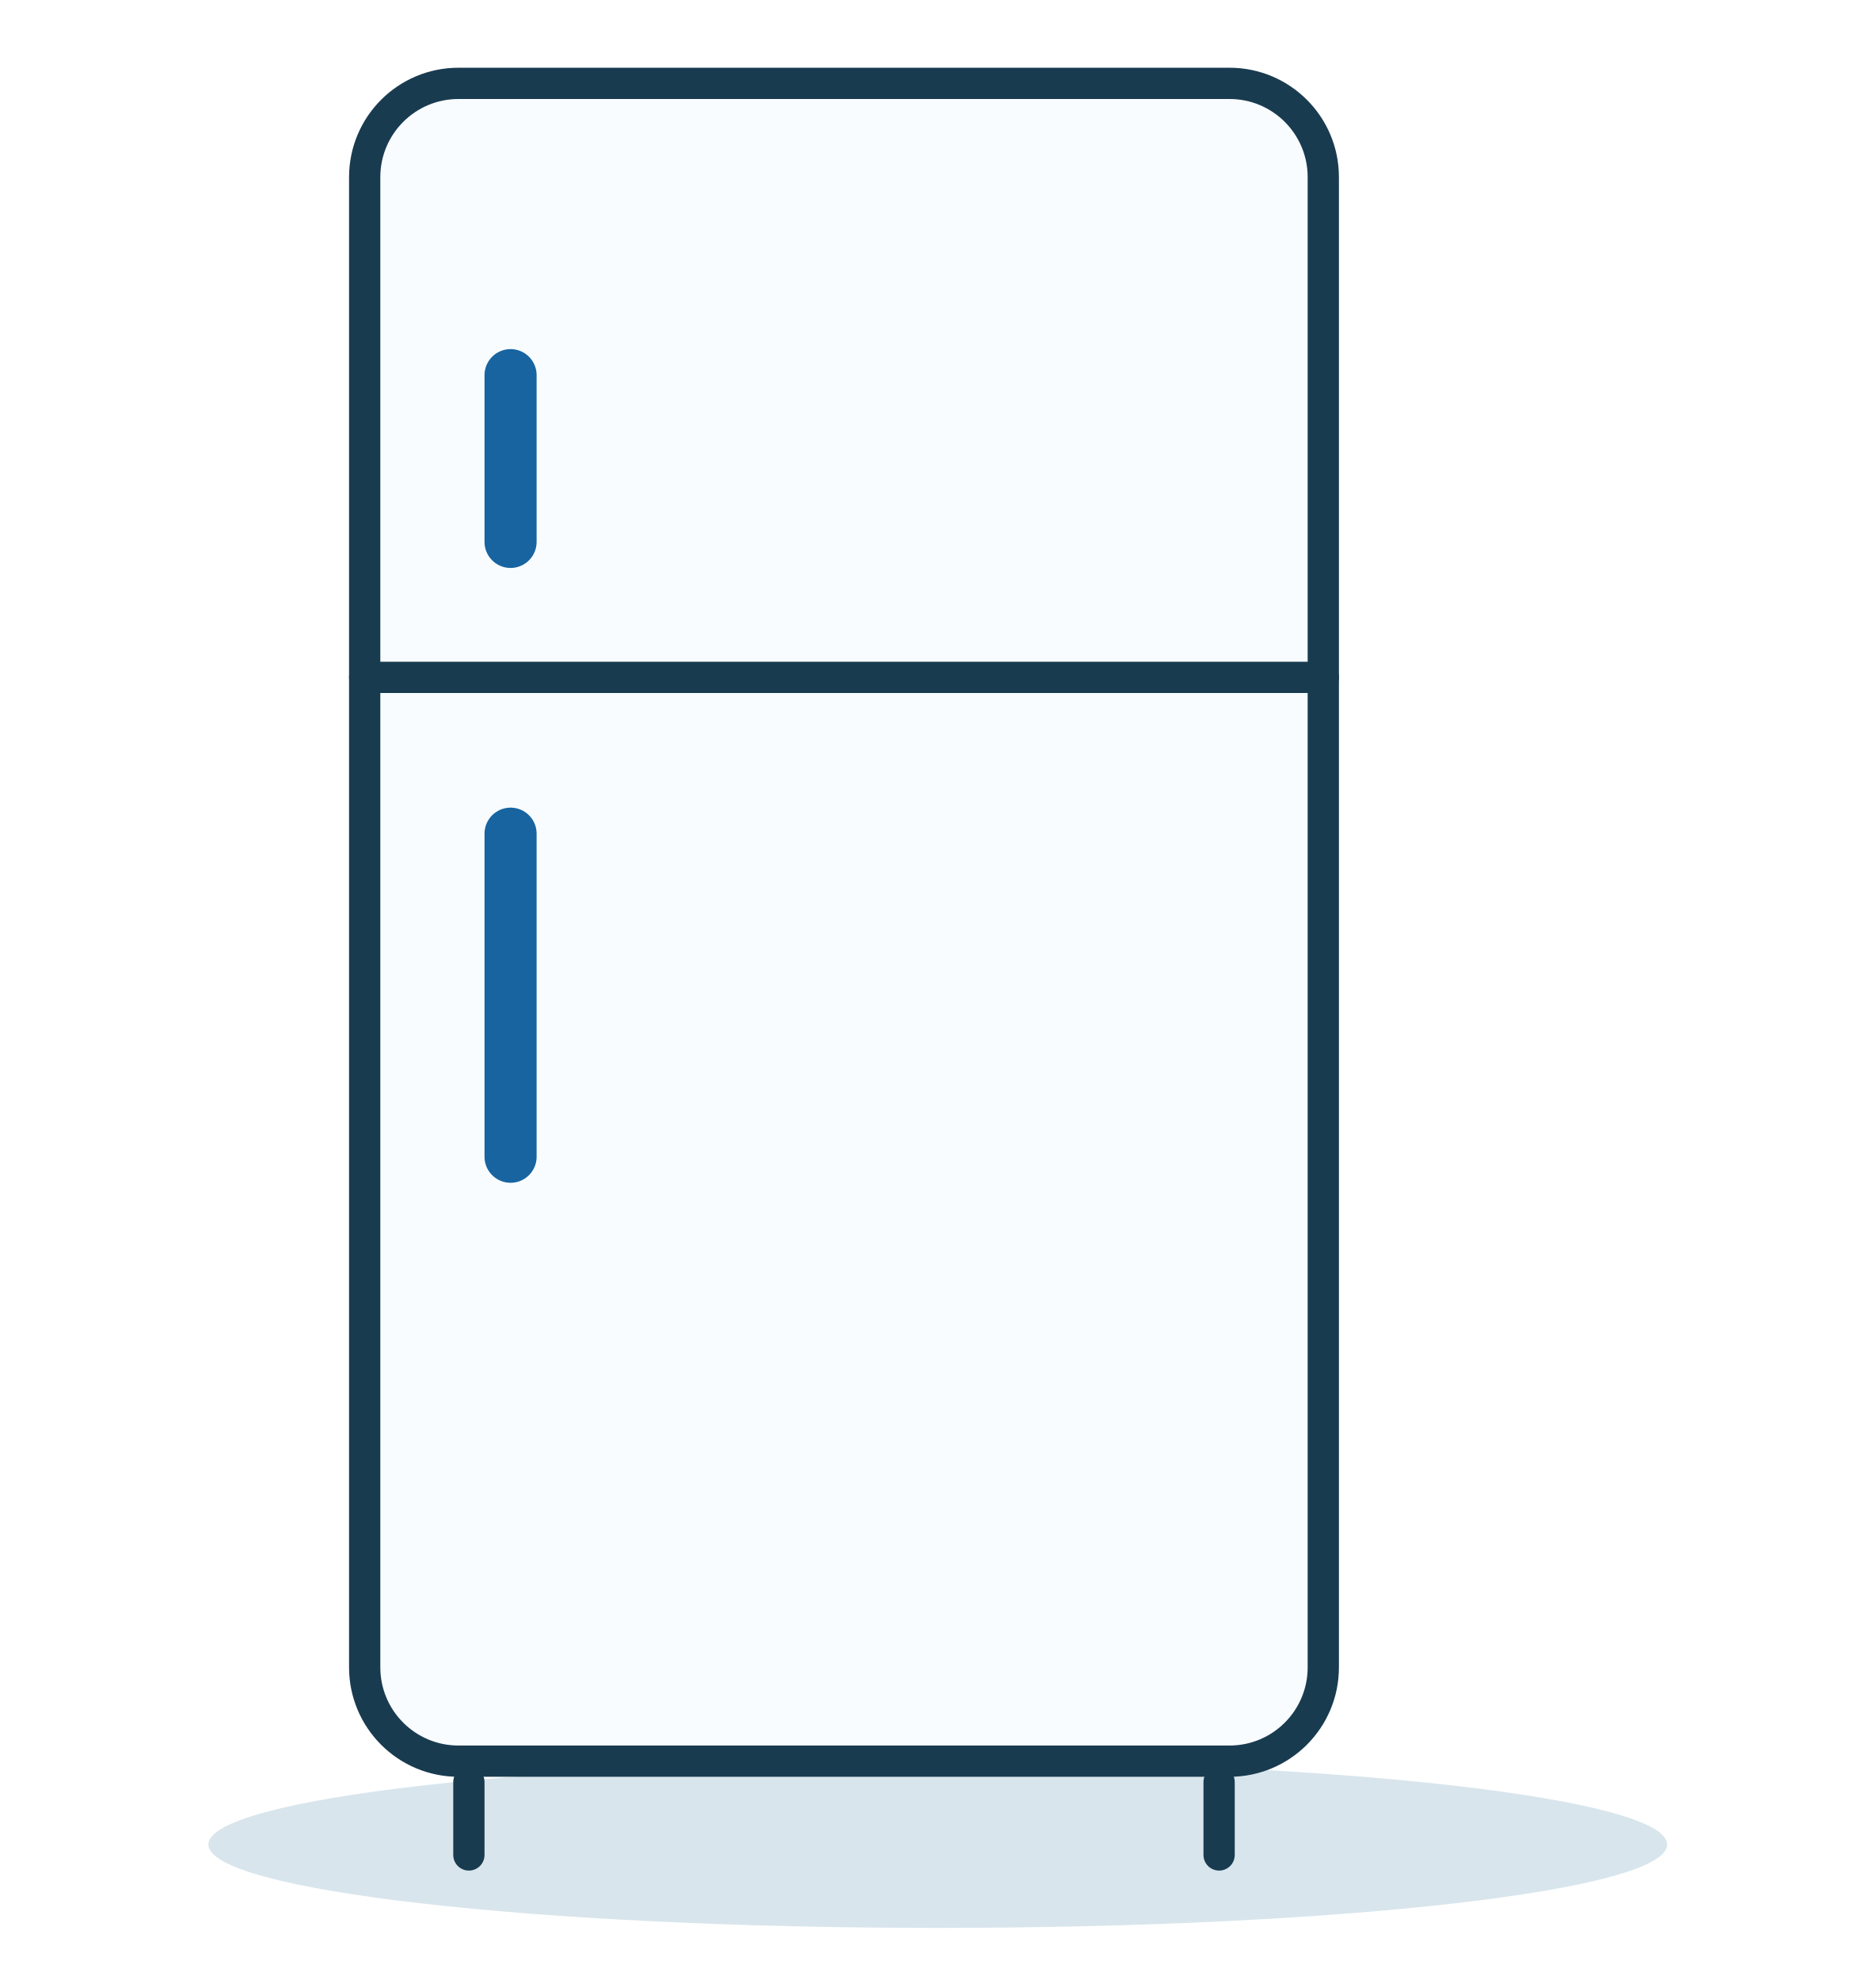
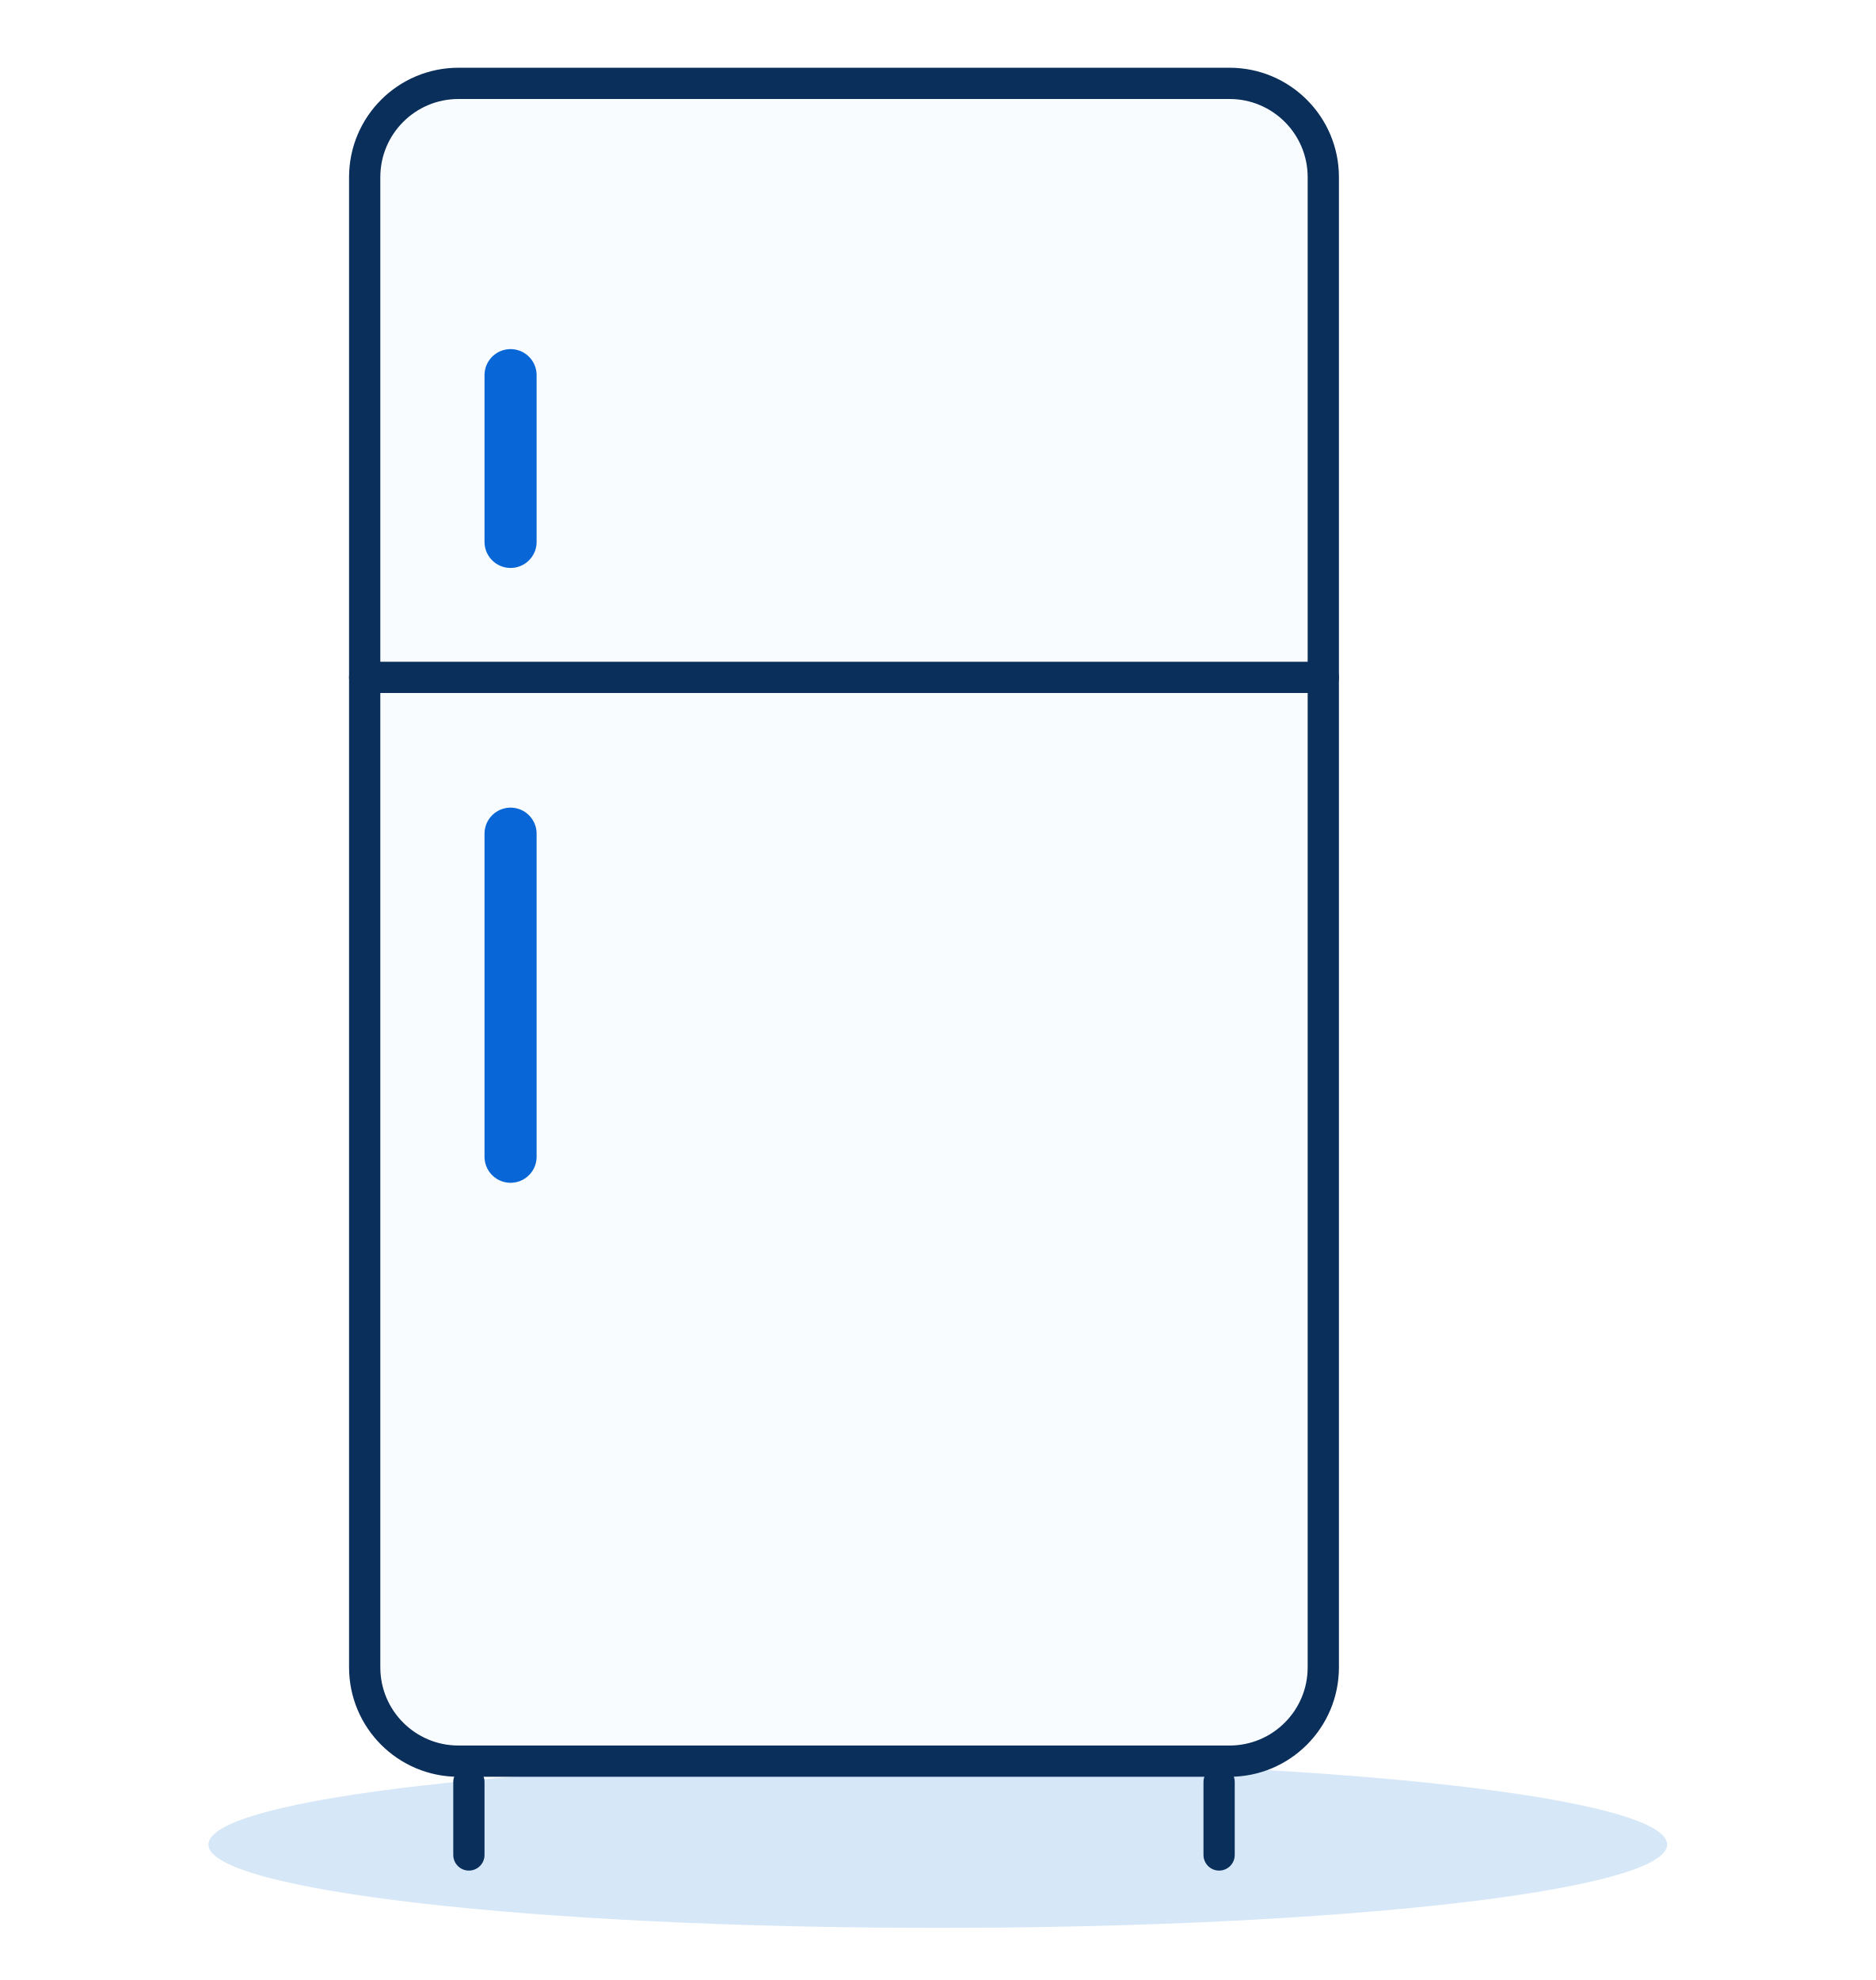
<svg xmlns="http://www.w3.org/2000/svg" width="180" height="190" viewBox="0 0 180 190" fill="none">
-   <g stroke="#193b50" stroke-width="3" stroke-linecap="round" stroke-linejoin="round">
-     <ellipse cx="90" cy="177" rx="70" ry="8" fill="#d8e5ec" stroke="none" />
+   <g stroke="#0b2f5b" stroke-width="3" stroke-linecap="round" stroke-linejoin="round">
+     <ellipse cx="90" cy="177" rx="70" ry="8" fill="#d6e8f7" stroke="none" />
    <rect x="35" y="8" width="92" height="161" rx="9" fill="#f8fcff" />
    <path d="M35 65h92" />
-     <path d="M49 36v16m0 28v31" stroke="#1764a1" stroke-width="5" />
+     <path d="M49 36v16m0 28v31" stroke="#0866d6" stroke-width="5" />
    <path d="M45 171v7m72-7v7" />
  </g>
</svg>
